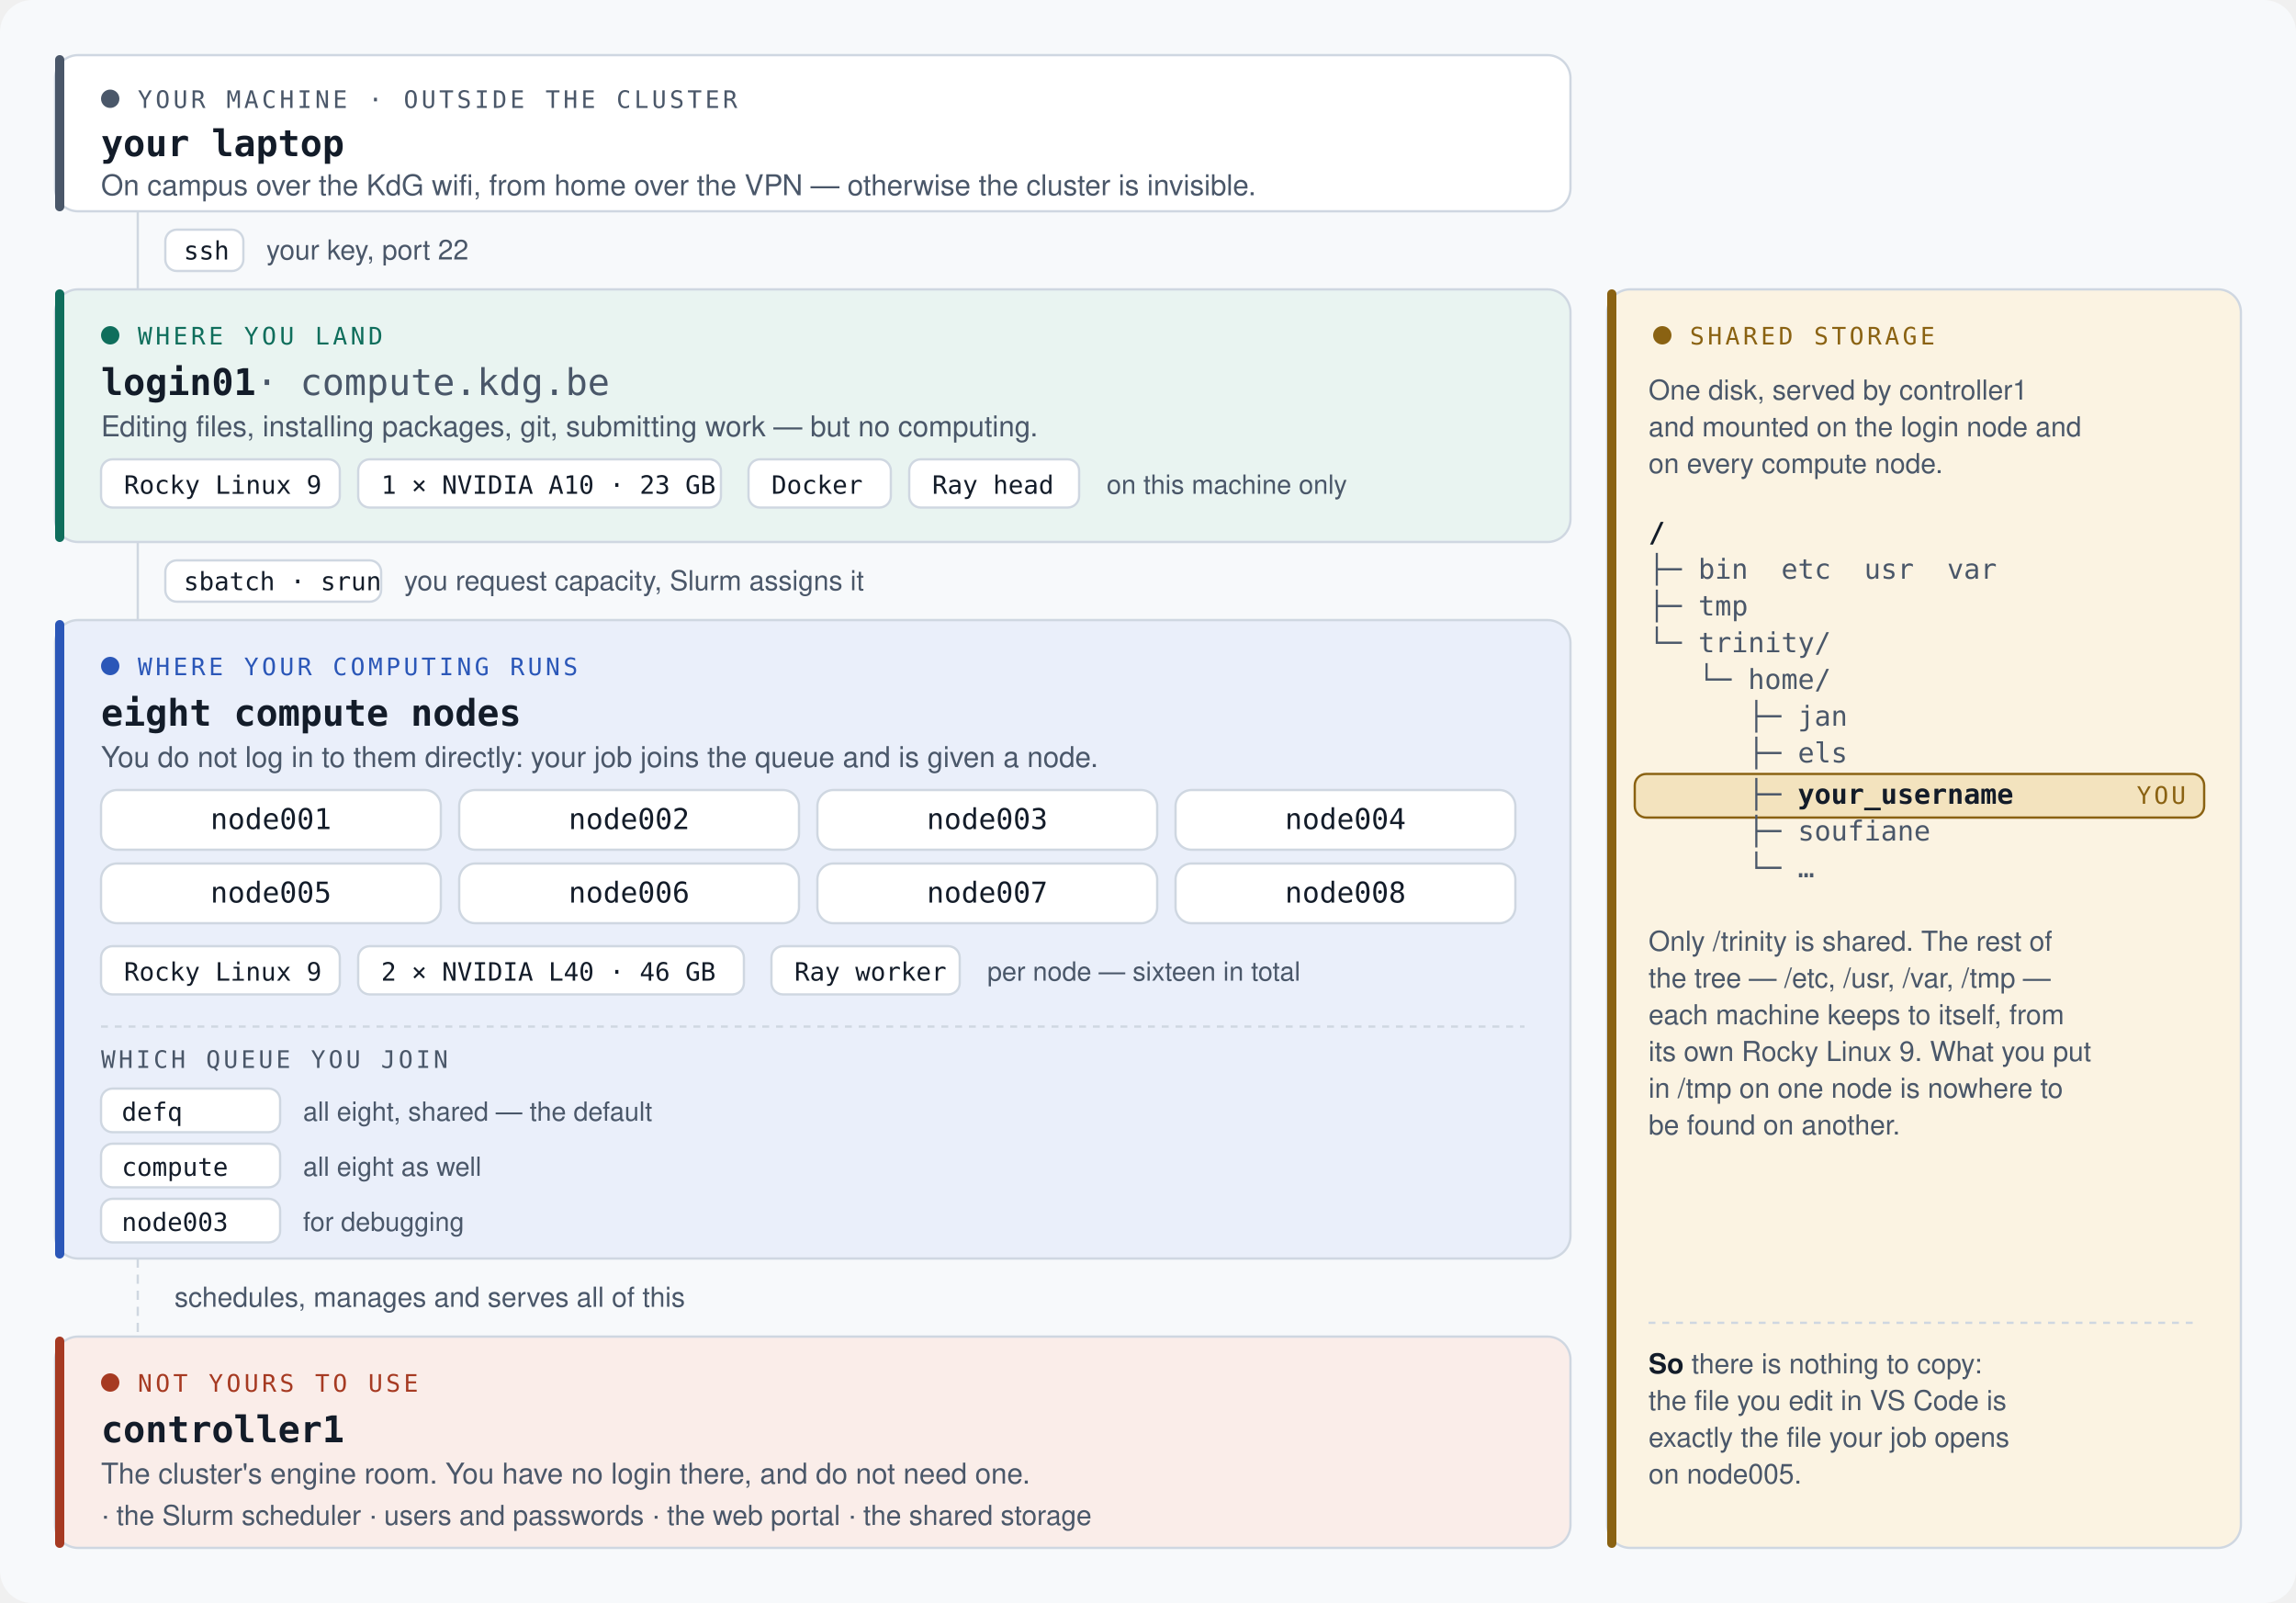
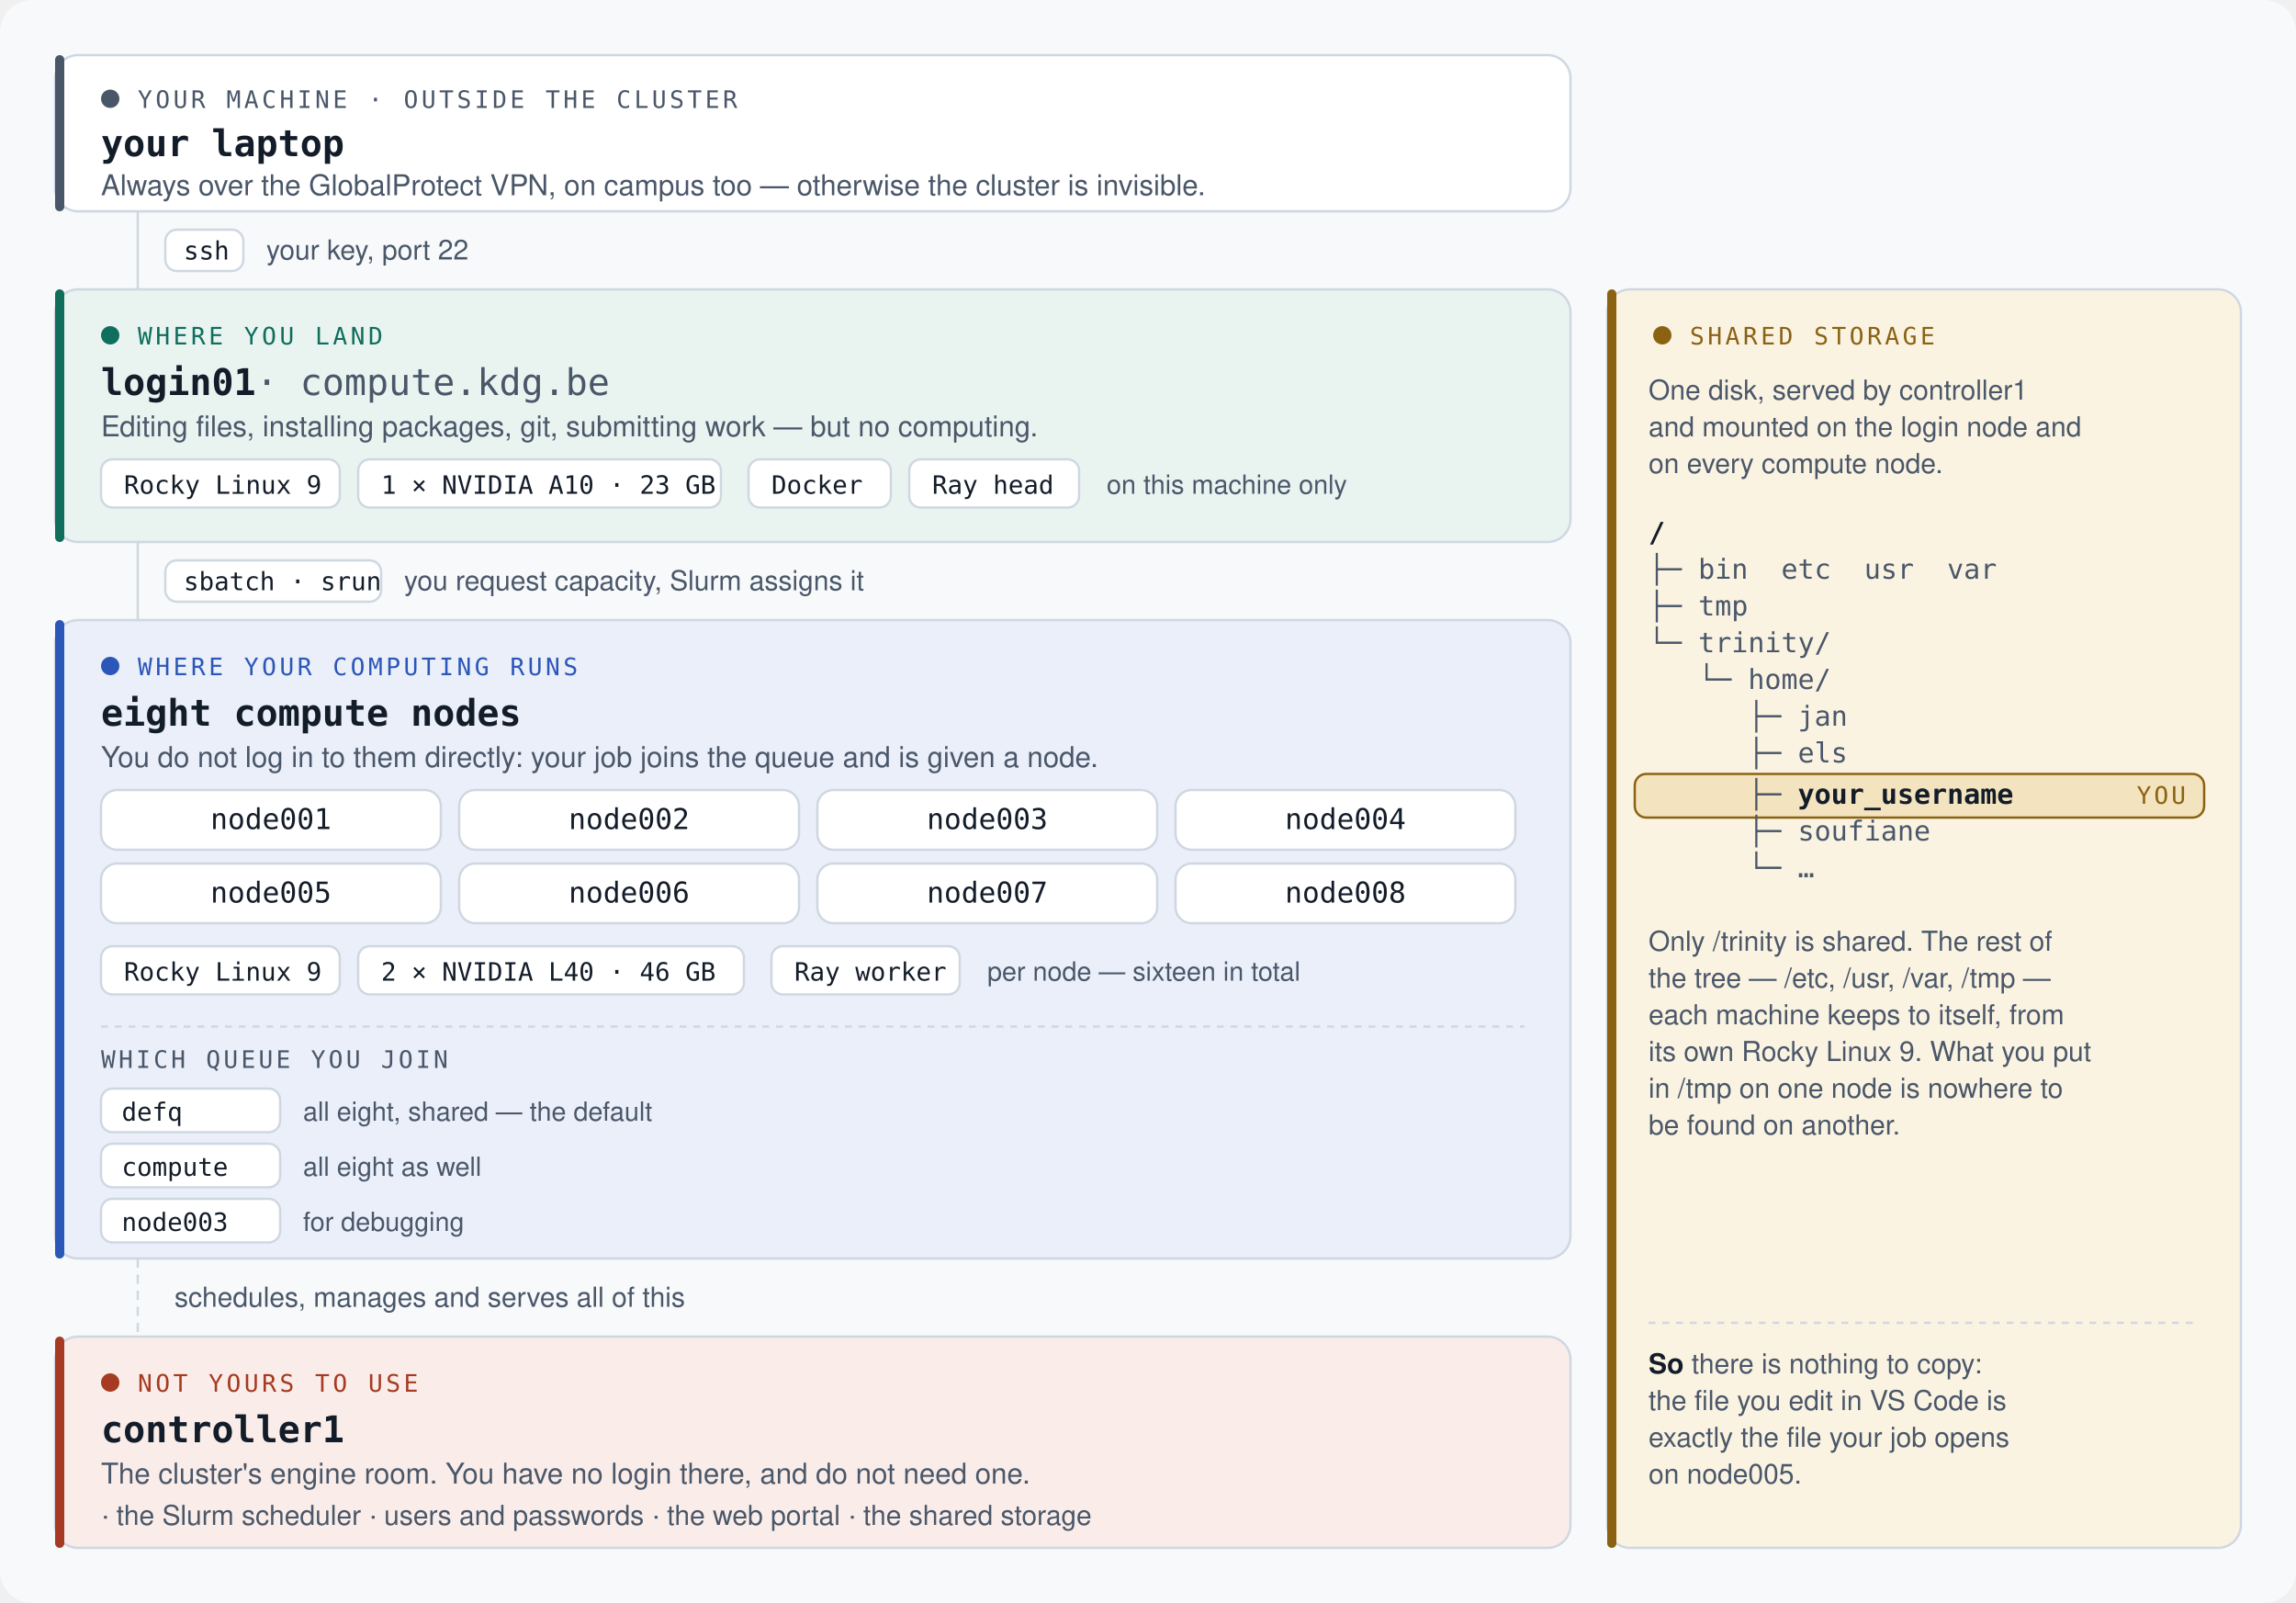
<svg xmlns="http://www.w3.org/2000/svg" viewBox="0 0 1000 698" width="1000" height="698" font-family="IBM Plex Sans, Segoe UI, Helvetica, Arial, sans-serif">
  <rect x="0" y="0" width="1000" height="698" rx="14" fill="#F7F9FB" />
  <rect x="24" y="24" width="660" height="68" rx="10" fill="#FFFFFF" stroke="#CFD7E1" />
  <rect x="24" y="24" width="4" height="68" rx="2" fill="#4A5769" />
  <circle cx="48" cy="43" r="4" fill="#4A5769" />
  <text x="60" y="47" font-family="IBM Plex Mono, Consolas, monospace" font-size="10.5" letter-spacing="1.4" fill="#4A5769">YOUR MACHINE · OUTSIDE THE CLUSTER</text>
  <text x="44" y="68" font-family="IBM Plex Mono, Consolas, monospace" font-size="16" font-weight="600" fill="#131C29">your laptop</text>
-   <text x="44" y="85" font-size="12.5" fill="#4A5769">On campus over the KdG wifi, from home over the VPN — otherwise the cluster is invisible.</text>
+   <text x="44" y="85" font-size="12.5" fill="#4A5769">Always over the GlobalProtect VPN, on campus too — otherwise the cluster is invisible.</text>
  <line x1="60" y1="92" x2="60" y2="126" stroke="#CFD7E1" />
  <rect x="72" y="100" width="34" height="18" rx="5" fill="#FFFFFF" stroke="#CFD7E1" />
  <text x="80" y="113" font-family="IBM Plex Mono, Consolas, monospace" font-size="11" fill="#131C29">ssh</text>
  <text x="116" y="113" font-size="12" fill="#4A5769">your key, port 22</text>
  <rect x="24" y="126" width="660" height="110" rx="10" fill="#E9F4F1" stroke="#CFD7E1" />
  <rect x="24" y="126" width="4" height="110" rx="2" fill="#0F6E5C" />
  <circle cx="48" cy="146" r="4" fill="#0F6E5C" />
  <text x="60" y="150" font-family="IBM Plex Mono, Consolas, monospace" font-size="10.5" letter-spacing="1.4" fill="#0F6E5C">WHERE YOU LAND</text>
  <text x="44" y="172" font-family="IBM Plex Mono, Consolas, monospace" font-size="16" font-weight="600" fill="#131C29">login01<tspan fill="#4A5769" font-weight="400"> · compute.kdg.be</tspan>
  </text>
  <text x="44" y="190" font-size="12.5" fill="#4A5769">Editing files, installing packages, git, submitting work — but no computing.</text>
  <rect x="44" y="200" width="104" height="21" rx="5" fill="#FFFFFF" stroke="#CFD7E1" />
  <text x="54" y="215" font-family="IBM Plex Mono, Consolas, monospace" font-size="11" fill="#131C29">Rocky Linux 9</text>
  <rect x="156" y="200" width="158" height="21" rx="5" fill="#FFFFFF" stroke="#CFD7E1" />
  <text x="166" y="215" font-family="IBM Plex Mono, Consolas, monospace" font-size="11" fill="#131C29">1 × NVIDIA A10 · 23 GB</text>
  <rect x="326" y="200" width="62" height="21" rx="5" fill="#FFFFFF" stroke="#CFD7E1" />
  <text x="336" y="215" font-family="IBM Plex Mono, Consolas, monospace" font-size="11" fill="#131C29">Docker</text>
  <rect x="396" y="200" width="74" height="21" rx="5" fill="#FFFFFF" stroke="#CFD7E1" />
  <text x="406" y="215" font-family="IBM Plex Mono, Consolas, monospace" font-size="11" fill="#131C29">Ray head</text>
  <text x="482" y="215" font-size="11.5" fill="#4A5769">on this machine only</text>
  <line x1="60" y1="236" x2="60" y2="270" stroke="#CFD7E1" />
  <rect x="72" y="244" width="94" height="18" rx="5" fill="#FFFFFF" stroke="#CFD7E1" />
  <text x="80" y="257" font-family="IBM Plex Mono, Consolas, monospace" font-size="11" fill="#131C29">sbatch · srun</text>
  <text x="176" y="257" font-size="12" fill="#4A5769">you request capacity, Slurm assigns it</text>
  <rect x="24" y="270" width="660" height="278" rx="10" fill="#EAEFFA" stroke="#CFD7E1" />
  <rect x="24" y="270" width="4" height="278" rx="2" fill="#2B57B8" />
  <circle cx="48" cy="290" r="4" fill="#2B57B8" />
  <text x="60" y="294" font-family="IBM Plex Mono, Consolas, monospace" font-size="10.5" letter-spacing="1.4" fill="#2B57B8">WHERE YOUR COMPUTING RUNS</text>
  <text x="44" y="316" font-family="IBM Plex Mono, Consolas, monospace" font-size="16" font-weight="600" fill="#131C29">eight compute nodes</text>
  <text x="44" y="334" font-size="12.5" fill="#4A5769">You do not log in to them directly: your job joins the queue and is given a node.</text>
  <g font-family="IBM Plex Mono, Consolas, monospace" font-size="12.5" fill="#131C29" text-anchor="middle">
    <rect x="44" y="344" width="148" height="26" rx="7" fill="#FFFFFF" stroke="#CFD7E1" />
    <text x="118" y="361">node001</text>
    <rect x="200" y="344" width="148" height="26" rx="7" fill="#FFFFFF" stroke="#CFD7E1" />
    <text x="274" y="361">node002</text>
    <rect x="356" y="344" width="148" height="26" rx="7" fill="#FFFFFF" stroke="#CFD7E1" />
    <text x="430" y="361">node003</text>
    <rect x="512" y="344" width="148" height="26" rx="7" fill="#FFFFFF" stroke="#CFD7E1" />
    <text x="586" y="361">node004</text>
    <rect x="44" y="376" width="148" height="26" rx="7" fill="#FFFFFF" stroke="#CFD7E1" />
    <text x="118" y="393">node005</text>
    <rect x="200" y="376" width="148" height="26" rx="7" fill="#FFFFFF" stroke="#CFD7E1" />
    <text x="274" y="393">node006</text>
    <rect x="356" y="376" width="148" height="26" rx="7" fill="#FFFFFF" stroke="#CFD7E1" />
    <text x="430" y="393">node007</text>
    <rect x="512" y="376" width="148" height="26" rx="7" fill="#FFFFFF" stroke="#CFD7E1" />
    <text x="586" y="393">node008</text>
  </g>
  <rect x="44" y="412" width="104" height="21" rx="5" fill="#FFFFFF" stroke="#CFD7E1" />
  <text x="54" y="427" font-family="IBM Plex Mono, Consolas, monospace" font-size="11" fill="#131C29">Rocky Linux 9</text>
  <rect x="156" y="412" width="168" height="21" rx="5" fill="#FFFFFF" stroke="#CFD7E1" />
  <text x="166" y="427" font-family="IBM Plex Mono, Consolas, monospace" font-size="11" fill="#131C29">2 × NVIDIA L40 · 46 GB</text>
  <rect x="336" y="412" width="82" height="21" rx="5" fill="#FFFFFF" stroke="#CFD7E1" />
  <text x="346" y="427" font-family="IBM Plex Mono, Consolas, monospace" font-size="11" fill="#131C29">Ray worker</text>
  <text x="430" y="427" font-size="11.5" fill="#4A5769">per node — sixteen in total</text>
  <line x1="44" y1="447" x2="664" y2="447" stroke="#CFD7E1" stroke-dasharray="3 3" />
  <text x="44" y="465" font-family="IBM Plex Mono, Consolas, monospace" font-size="10.5" letter-spacing="1.3" fill="#4A5769">WHICH QUEUE YOU JOIN</text>
  <g font-size="11.5" fill="#4A5769">
    <rect x="44" y="474" width="78" height="19" rx="5" fill="#FFFFFF" stroke="#CFD7E1" />
    <text x="53" y="488" font-family="IBM Plex Mono, Consolas, monospace" font-size="11" fill="#131C29">defq</text>
    <text x="132" y="488">all eight, shared — the default</text>
    <rect x="44" y="498" width="78" height="19" rx="5" fill="#FFFFFF" stroke="#CFD7E1" />
    <text x="53" y="512" font-family="IBM Plex Mono, Consolas, monospace" font-size="11" fill="#131C29">compute</text>
    <text x="132" y="512">all eight as well</text>
    <rect x="44" y="522" width="78" height="19" rx="5" fill="#FFFFFF" stroke="#CFD7E1" />
    <text x="53" y="536" font-family="IBM Plex Mono, Consolas, monospace" font-size="11" fill="#131C29">node003</text>
    <text x="132" y="536">for debugging</text>
  </g>
  <line x1="60" y1="548" x2="60" y2="582" stroke="#CFD7E1" stroke-dasharray="4 3" />
  <text x="76" y="569" font-size="12" fill="#4A5769">schedules, manages and serves all of this</text>
  <rect x="24" y="582" width="660" height="92" rx="10" fill="#FAEDE9" stroke="#CFD7E1" />
  <rect x="24" y="582" width="4" height="92" rx="2" fill="#A63A22" />
  <circle cx="48" cy="602" r="4" fill="#A63A22" />
  <text x="60" y="606" font-family="IBM Plex Mono, Consolas, monospace" font-size="10.5" letter-spacing="1.4" fill="#A63A22">NOT YOURS TO USE</text>
  <text x="44" y="628" font-family="IBM Plex Mono, Consolas, monospace" font-size="16" font-weight="600" fill="#131C29">controller1</text>
  <text x="44" y="646" font-size="12.5" fill="#4A5769">The cluster's engine room. You have no login there, and do not need one.</text>
  <text x="44" y="664" font-size="12" fill="#4A5769">· the Slurm scheduler   · users and passwords   · the web portal   · the shared storage</text>
  <rect x="700" y="126" width="276" height="548" rx="10" fill="#FBF3E2" stroke="#CFD7E1" />
  <rect x="700" y="126" width="4" height="548" rx="2" fill="#8A6212" />
  <circle cx="724" cy="146" r="4" fill="#8A6212" />
  <text x="736" y="150" font-family="IBM Plex Mono, Consolas, monospace" font-size="10.5" letter-spacing="1.4" fill="#8A6212">SHARED STORAGE</text>
  <g font-size="12" fill="#4A5769">
    <text x="718" y="174">One disk, served by controller1</text>
    <text x="718" y="190">and mounted on the login node and</text>
    <text x="718" y="206">on every compute node.</text>
  </g>
  <rect x="712" y="337" width="248" height="19" rx="5" fill="#F3E3BE" stroke="#8A6212" />
  <g font-family="IBM Plex Mono, Consolas, monospace" font-size="12" fill="#4A5769" xml:space="preserve">
    <text x="718" y="236" fill="#131C29" font-weight="600">/</text>
    <text x="718" y="252">├─ bin  etc  usr  var</text>
    <text x="718" y="268">├─ tmp</text>
    <text x="718" y="284">└─ trinity/</text>
    <text x="718" y="300">   └─ home/</text>
    <text x="718" y="316">      ├─ jan</text>
    <text x="718" y="332">      ├─ els</text>
    <text x="718" y="350">      ├─ <tspan fill="#131C29" font-weight="600">your_username</tspan>
    </text>
    <text x="718" y="366">      ├─ soufiane</text>
    <text x="718" y="382">      └─ …</text>
    <text x="952" y="350" text-anchor="end" font-size="10.5" letter-spacing="1.2" fill="#8A6212">YOU</text>
  </g>
  <g font-size="12" fill="#4A5769">
    <text x="718" y="414">Only /trinity is shared. The rest of</text>
    <text x="718" y="430">the tree — /etc, /usr, /var, /tmp —</text>
    <text x="718" y="446">each machine keeps to itself, from</text>
    <text x="718" y="462">its own Rocky Linux 9. What you put</text>
    <text x="718" y="478">in /tmp on one node is nowhere to</text>
    <text x="718" y="494">be found on another.</text>
  </g>
  <line x1="718" y1="576" x2="958" y2="576" stroke="#CFD7E1" stroke-dasharray="3 3" />
  <g font-size="12" fill="#4A5769">
    <text x="718" y="598">
      <tspan font-weight="600" fill="#131C29">So</tspan> there is nothing to copy:</text>
    <text x="718" y="614">the file you edit in VS Code is</text>
    <text x="718" y="630">exactly the file your job opens</text>
    <text x="718" y="646">on node005.</text>
  </g>
</svg>
